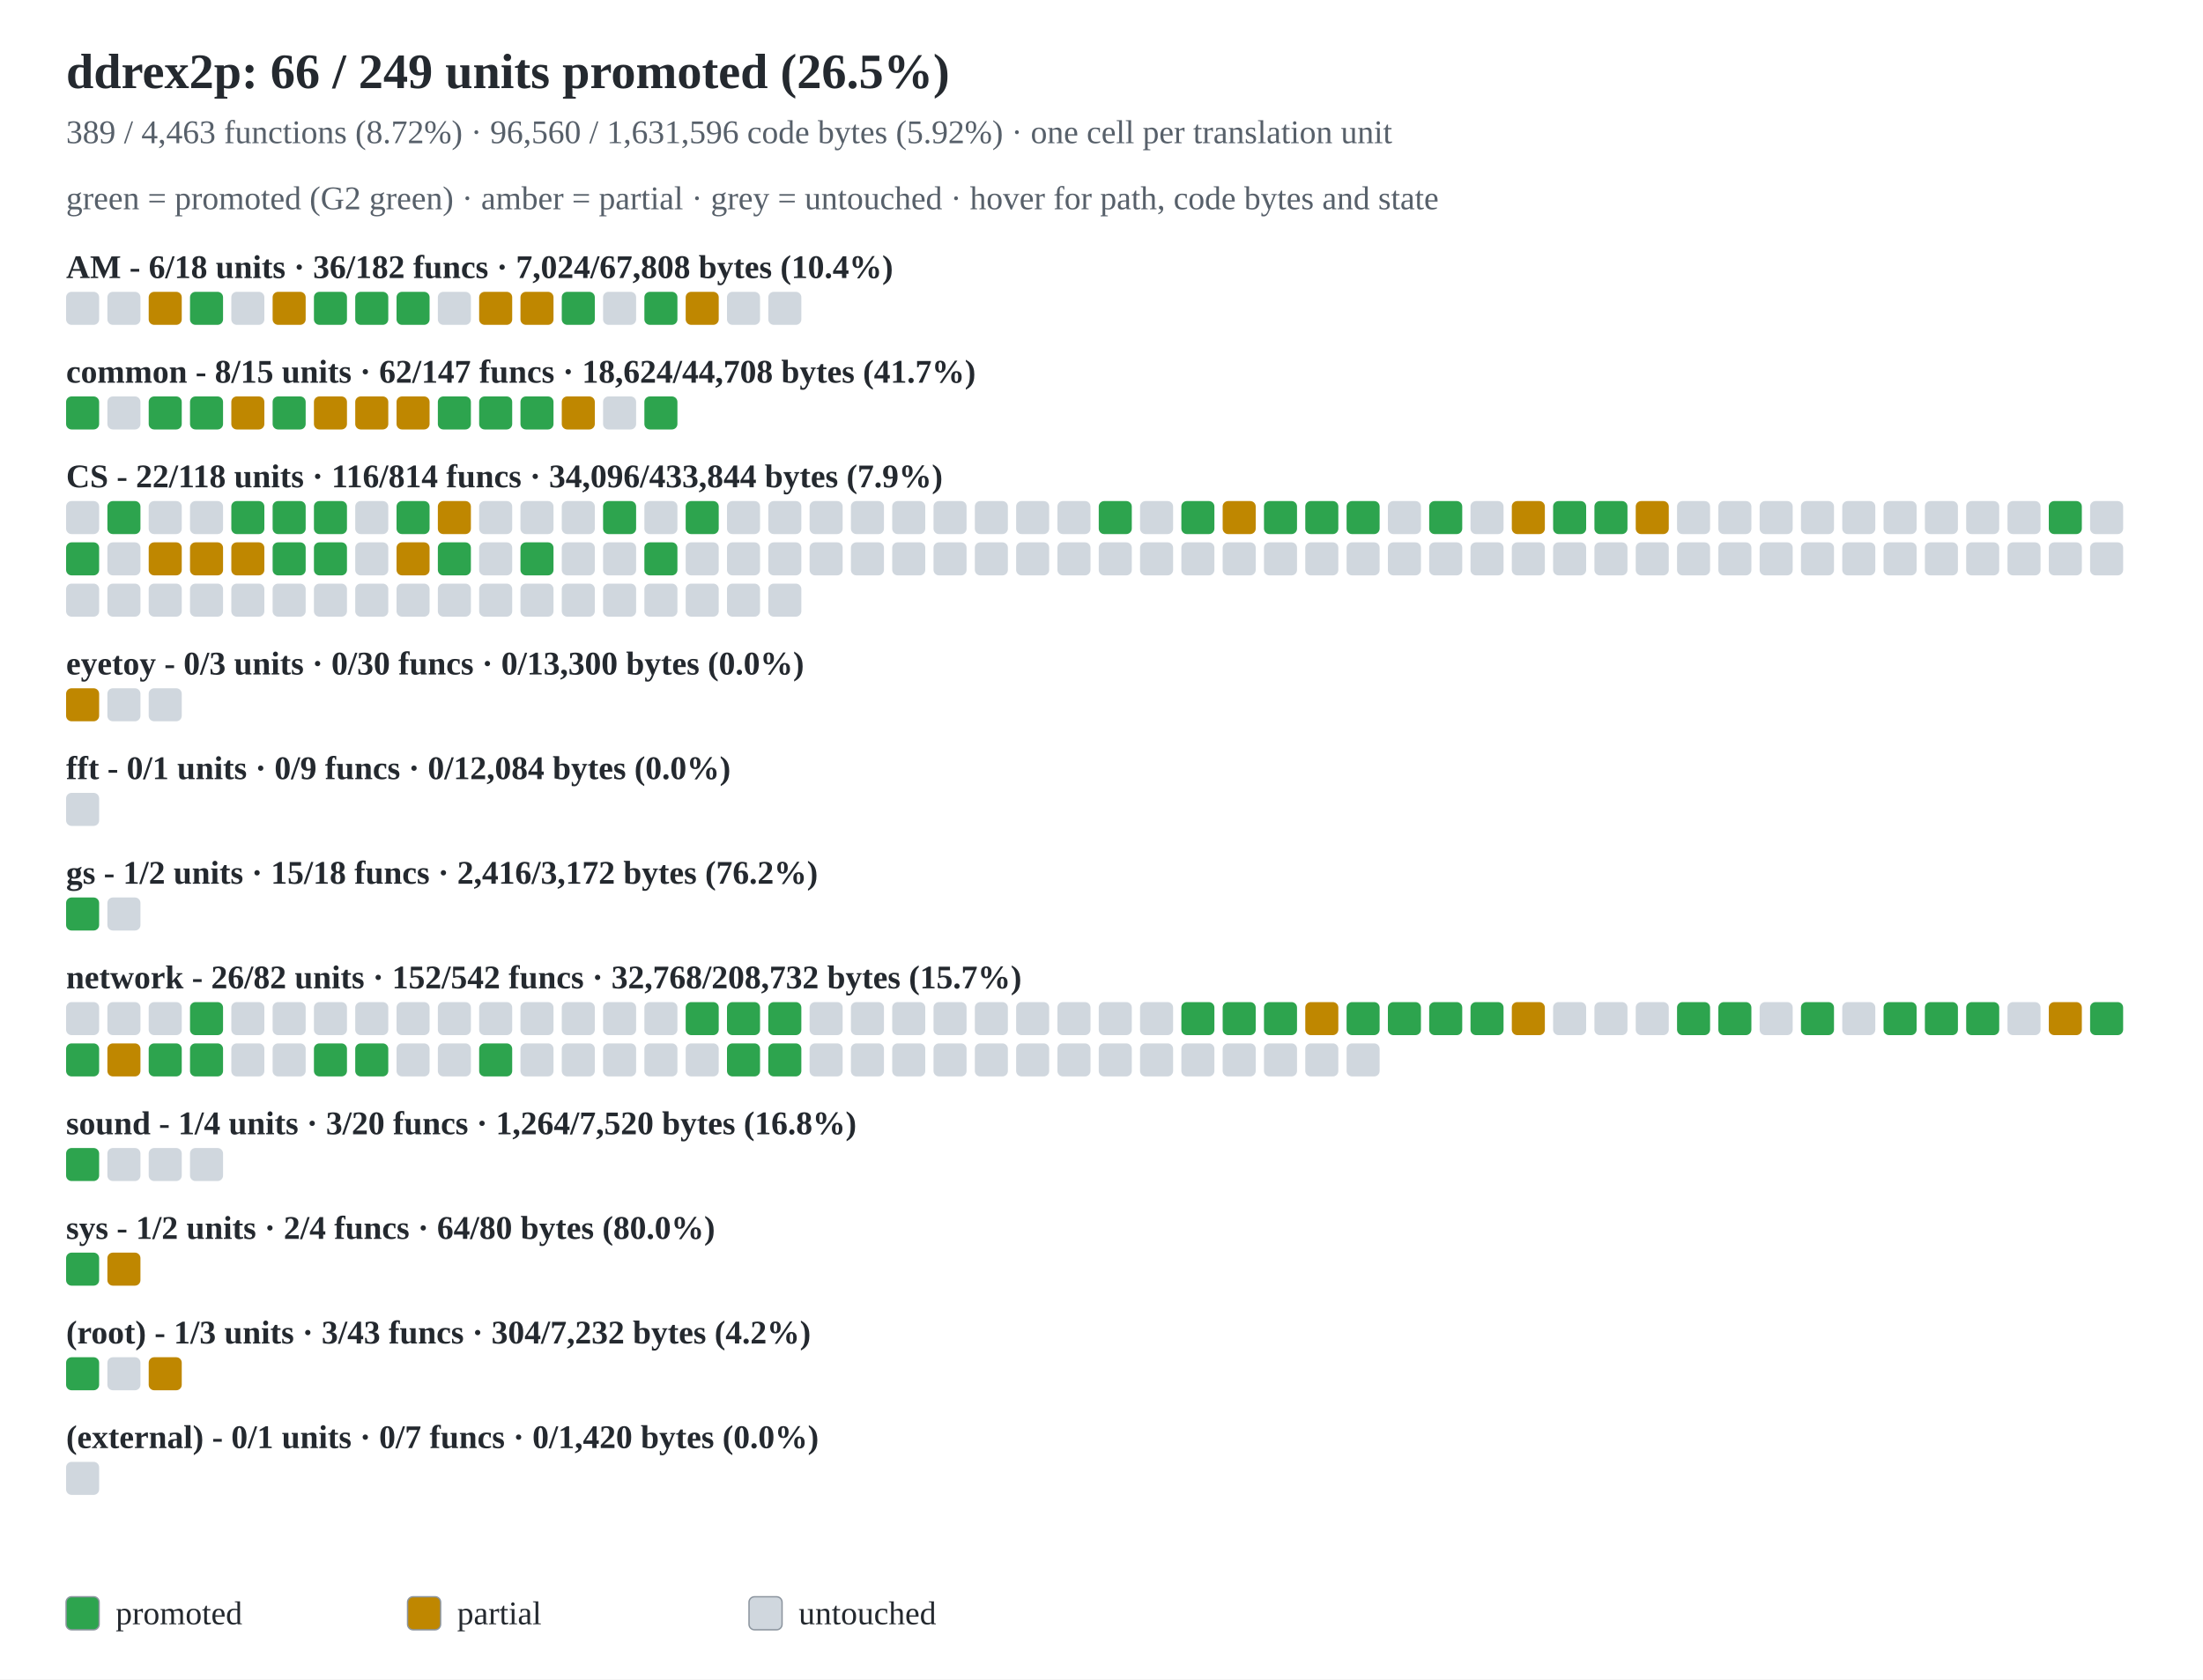
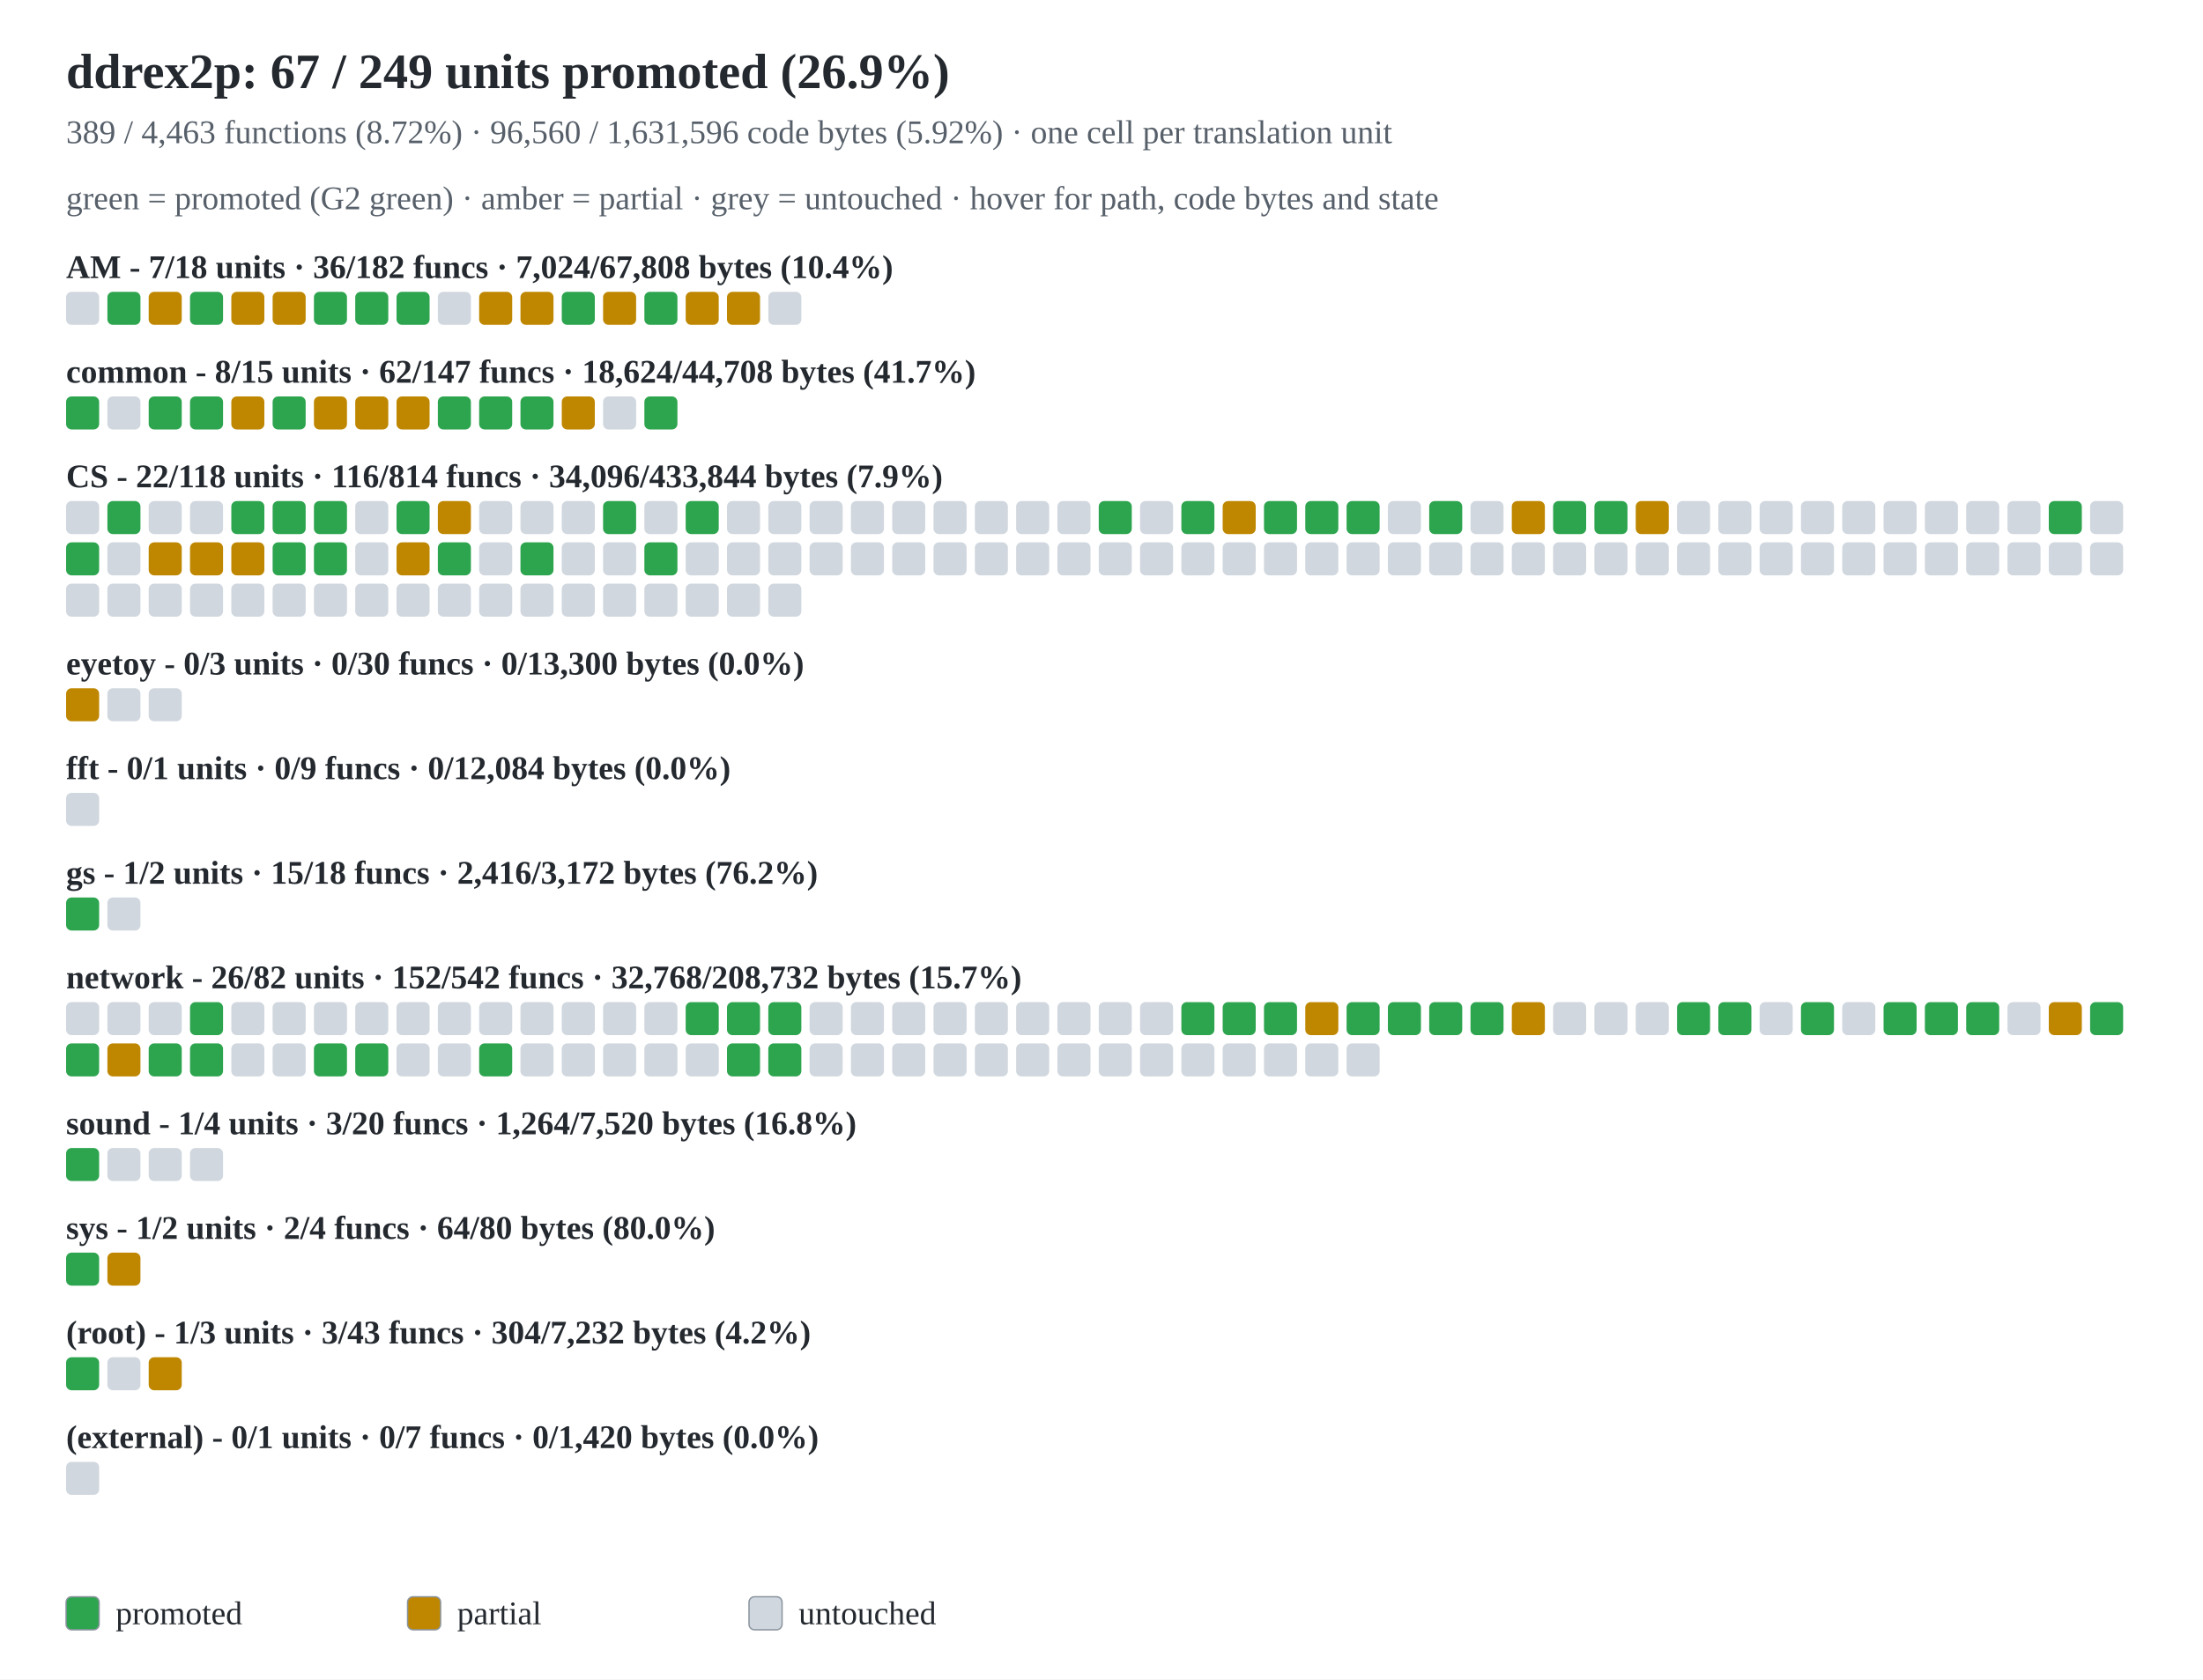
<svg xmlns="http://www.w3.org/2000/svg" width="800" height="610" viewBox="0 0 800 610" role="img" aria-label="ddrex2p translation unit heatmap">
  <rect width="800" height="610" fill="#ffffff" />
-   <text x="24" y="32" font-size="18" font-weight="600" fill="#24292f">ddrex2p: 66 / 249 units promoted (26.5%)</text>
+   <text x="24" y="32" font-size="18" font-weight="600" fill="#24292f">ddrex2p: 67 / 249 units promoted (26.9%)</text>
  <text x="24" y="52" font-size="12" fill="#57606a">389 / 4,463 functions (8.72%) · 96,560 / 1,631,596 code bytes (5.92%) · one cell per translation unit</text>
  <text x="24" y="76" font-size="12" fill="#57606a">green = promoted (G2 green) · amber = partial · grey = untouched · hover for path, code bytes and state</text>
  <g class="module" data-module="AM">
-     <text x="24" y="101" font-size="12" font-weight="600" fill="#24292f">AM - 6/18 units · 36/182 funcs · 7,024/67,808 bytes (10.4%)</text>
+     <text x="24" y="101" font-size="12" font-weight="600" fill="#24292f">AM - 7/18 units · 36/182 funcs · 7,024/67,808 bytes (10.4%)</text>
    <rect class="cell" data-state="untouched" x="24" y="106" width="12" height="12" rx="2" fill="#d0d7de" />
-     <rect class="cell" data-state="untouched" x="39" y="106" width="12" height="12" rx="2" fill="#d0d7de" />
+     <rect class="cell" data-state="promoted" x="39" y="106" width="12" height="12" rx="2" fill="#2da44e" />
    <rect class="cell" data-state="partial" x="54" y="106" width="12" height="12" rx="2" fill="#bf8700" />
    <rect class="cell" data-state="promoted" x="69" y="106" width="12" height="12" rx="2" fill="#2da44e" />
-     <rect class="cell" data-state="untouched" x="84" y="106" width="12" height="12" rx="2" fill="#d0d7de" />
+     <rect class="cell" data-state="partial" x="84" y="106" width="12" height="12" rx="2" fill="#bf8700" />
    <rect class="cell" data-state="partial" x="99" y="106" width="12" height="12" rx="2" fill="#bf8700" />
    <rect class="cell" data-state="promoted" x="114" y="106" width="12" height="12" rx="2" fill="#2da44e" />
    <rect class="cell" data-state="promoted" x="129" y="106" width="12" height="12" rx="2" fill="#2da44e" />
    <rect class="cell" data-state="promoted" x="144" y="106" width="12" height="12" rx="2" fill="#2da44e" />
    <rect class="cell" data-state="untouched" x="159" y="106" width="12" height="12" rx="2" fill="#d0d7de" />
    <rect class="cell" data-state="partial" x="174" y="106" width="12" height="12" rx="2" fill="#bf8700" />
    <rect class="cell" data-state="partial" x="189" y="106" width="12" height="12" rx="2" fill="#bf8700" />
    <rect class="cell" data-state="promoted" x="204" y="106" width="12" height="12" rx="2" fill="#2da44e" />
-     <rect class="cell" data-state="untouched" x="219" y="106" width="12" height="12" rx="2" fill="#d0d7de" />
+     <rect class="cell" data-state="partial" x="219" y="106" width="12" height="12" rx="2" fill="#bf8700" />
    <rect class="cell" data-state="promoted" x="234" y="106" width="12" height="12" rx="2" fill="#2da44e" />
    <rect class="cell" data-state="partial" x="249" y="106" width="12" height="12" rx="2" fill="#bf8700" />
-     <rect class="cell" data-state="untouched" x="264" y="106" width="12" height="12" rx="2" fill="#d0d7de" />
+     <rect class="cell" data-state="partial" x="264" y="106" width="12" height="12" rx="2" fill="#bf8700" />
    <rect class="cell" data-state="untouched" x="279" y="106" width="12" height="12" rx="2" fill="#d0d7de" />
  </g>
  <g class="module" data-module="common">
    <text x="24" y="139" font-size="12" font-weight="600" fill="#24292f">common - 8/15 units · 62/147 funcs · 18,624/44,708 bytes (41.7%)</text>
    <rect class="cell" data-state="promoted" x="24" y="144" width="12" height="12" rx="2" fill="#2da44e" />
    <rect class="cell" data-state="untouched" x="39" y="144" width="12" height="12" rx="2" fill="#d0d7de" />
    <rect class="cell" data-state="promoted" x="54" y="144" width="12" height="12" rx="2" fill="#2da44e" />
    <rect class="cell" data-state="promoted" x="69" y="144" width="12" height="12" rx="2" fill="#2da44e" />
    <rect class="cell" data-state="partial" x="84" y="144" width="12" height="12" rx="2" fill="#bf8700" />
    <rect class="cell" data-state="promoted" x="99" y="144" width="12" height="12" rx="2" fill="#2da44e" />
    <rect class="cell" data-state="partial" x="114" y="144" width="12" height="12" rx="2" fill="#bf8700" />
    <rect class="cell" data-state="partial" x="129" y="144" width="12" height="12" rx="2" fill="#bf8700" />
    <rect class="cell" data-state="partial" x="144" y="144" width="12" height="12" rx="2" fill="#bf8700" />
    <rect class="cell" data-state="promoted" x="159" y="144" width="12" height="12" rx="2" fill="#2da44e" />
    <rect class="cell" data-state="promoted" x="174" y="144" width="12" height="12" rx="2" fill="#2da44e" />
    <rect class="cell" data-state="promoted" x="189" y="144" width="12" height="12" rx="2" fill="#2da44e" />
    <rect class="cell" data-state="partial" x="204" y="144" width="12" height="12" rx="2" fill="#bf8700" />
    <rect class="cell" data-state="untouched" x="219" y="144" width="12" height="12" rx="2" fill="#d0d7de" />
    <rect class="cell" data-state="promoted" x="234" y="144" width="12" height="12" rx="2" fill="#2da44e" />
  </g>
  <g class="module" data-module="CS">
    <text x="24" y="177" font-size="12" font-weight="600" fill="#24292f">CS - 22/118 units · 116/814 funcs · 34,096/433,844 bytes (7.9%)</text>
    <rect class="cell" data-state="untouched" x="24" y="182" width="12" height="12" rx="2" fill="#d0d7de" />
    <rect class="cell" data-state="promoted" x="39" y="182" width="12" height="12" rx="2" fill="#2da44e" />
    <rect class="cell" data-state="untouched" x="54" y="182" width="12" height="12" rx="2" fill="#d0d7de" />
    <rect class="cell" data-state="untouched" x="69" y="182" width="12" height="12" rx="2" fill="#d0d7de" />
    <rect class="cell" data-state="promoted" x="84" y="182" width="12" height="12" rx="2" fill="#2da44e" />
    <rect class="cell" data-state="promoted" x="99" y="182" width="12" height="12" rx="2" fill="#2da44e" />
    <rect class="cell" data-state="promoted" x="114" y="182" width="12" height="12" rx="2" fill="#2da44e" />
    <rect class="cell" data-state="untouched" x="129" y="182" width="12" height="12" rx="2" fill="#d0d7de" />
    <rect class="cell" data-state="promoted" x="144" y="182" width="12" height="12" rx="2" fill="#2da44e" />
    <rect class="cell" data-state="partial" x="159" y="182" width="12" height="12" rx="2" fill="#bf8700" />
    <rect class="cell" data-state="untouched" x="174" y="182" width="12" height="12" rx="2" fill="#d0d7de" />
    <rect class="cell" data-state="untouched" x="189" y="182" width="12" height="12" rx="2" fill="#d0d7de" />
    <rect class="cell" data-state="untouched" x="204" y="182" width="12" height="12" rx="2" fill="#d0d7de" />
    <rect class="cell" data-state="promoted" x="219" y="182" width="12" height="12" rx="2" fill="#2da44e" />
    <rect class="cell" data-state="untouched" x="234" y="182" width="12" height="12" rx="2" fill="#d0d7de" />
    <rect class="cell" data-state="promoted" x="249" y="182" width="12" height="12" rx="2" fill="#2da44e" />
    <rect class="cell" data-state="untouched" x="264" y="182" width="12" height="12" rx="2" fill="#d0d7de" />
    <rect class="cell" data-state="untouched" x="279" y="182" width="12" height="12" rx="2" fill="#d0d7de" />
    <rect class="cell" data-state="untouched" x="294" y="182" width="12" height="12" rx="2" fill="#d0d7de" />
    <rect class="cell" data-state="untouched" x="309" y="182" width="12" height="12" rx="2" fill="#d0d7de" />
    <rect class="cell" data-state="untouched" x="324" y="182" width="12" height="12" rx="2" fill="#d0d7de" />
    <rect class="cell" data-state="untouched" x="339" y="182" width="12" height="12" rx="2" fill="#d0d7de" />
    <rect class="cell" data-state="untouched" x="354" y="182" width="12" height="12" rx="2" fill="#d0d7de" />
    <rect class="cell" data-state="untouched" x="369" y="182" width="12" height="12" rx="2" fill="#d0d7de" />
    <rect class="cell" data-state="untouched" x="384" y="182" width="12" height="12" rx="2" fill="#d0d7de" />
    <rect class="cell" data-state="promoted" x="399" y="182" width="12" height="12" rx="2" fill="#2da44e" />
    <rect class="cell" data-state="untouched" x="414" y="182" width="12" height="12" rx="2" fill="#d0d7de" />
    <rect class="cell" data-state="promoted" x="429" y="182" width="12" height="12" rx="2" fill="#2da44e" />
    <rect class="cell" data-state="partial" x="444" y="182" width="12" height="12" rx="2" fill="#bf8700" />
    <rect class="cell" data-state="promoted" x="459" y="182" width="12" height="12" rx="2" fill="#2da44e" />
    <rect class="cell" data-state="promoted" x="474" y="182" width="12" height="12" rx="2" fill="#2da44e" />
    <rect class="cell" data-state="promoted" x="489" y="182" width="12" height="12" rx="2" fill="#2da44e" />
    <rect class="cell" data-state="untouched" x="504" y="182" width="12" height="12" rx="2" fill="#d0d7de" />
    <rect class="cell" data-state="promoted" x="519" y="182" width="12" height="12" rx="2" fill="#2da44e" />
    <rect class="cell" data-state="untouched" x="534" y="182" width="12" height="12" rx="2" fill="#d0d7de" />
    <rect class="cell" data-state="partial" x="549" y="182" width="12" height="12" rx="2" fill="#bf8700" />
    <rect class="cell" data-state="promoted" x="564" y="182" width="12" height="12" rx="2" fill="#2da44e" />
    <rect class="cell" data-state="promoted" x="579" y="182" width="12" height="12" rx="2" fill="#2da44e" />
    <rect class="cell" data-state="partial" x="594" y="182" width="12" height="12" rx="2" fill="#bf8700" />
    <rect class="cell" data-state="untouched" x="609" y="182" width="12" height="12" rx="2" fill="#d0d7de" />
    <rect class="cell" data-state="untouched" x="624" y="182" width="12" height="12" rx="2" fill="#d0d7de" />
    <rect class="cell" data-state="untouched" x="639" y="182" width="12" height="12" rx="2" fill="#d0d7de" />
    <rect class="cell" data-state="untouched" x="654" y="182" width="12" height="12" rx="2" fill="#d0d7de" />
    <rect class="cell" data-state="untouched" x="669" y="182" width="12" height="12" rx="2" fill="#d0d7de" />
    <rect class="cell" data-state="untouched" x="684" y="182" width="12" height="12" rx="2" fill="#d0d7de" />
    <rect class="cell" data-state="untouched" x="699" y="182" width="12" height="12" rx="2" fill="#d0d7de" />
    <rect class="cell" data-state="untouched" x="714" y="182" width="12" height="12" rx="2" fill="#d0d7de" />
    <rect class="cell" data-state="untouched" x="729" y="182" width="12" height="12" rx="2" fill="#d0d7de" />
    <rect class="cell" data-state="promoted" x="744" y="182" width="12" height="12" rx="2" fill="#2da44e" />
    <rect class="cell" data-state="untouched" x="759" y="182" width="12" height="12" rx="2" fill="#d0d7de" />
    <rect class="cell" data-state="promoted" x="24" y="197" width="12" height="12" rx="2" fill="#2da44e" />
    <rect class="cell" data-state="untouched" x="39" y="197" width="12" height="12" rx="2" fill="#d0d7de" />
    <rect class="cell" data-state="partial" x="54" y="197" width="12" height="12" rx="2" fill="#bf8700" />
    <rect class="cell" data-state="partial" x="69" y="197" width="12" height="12" rx="2" fill="#bf8700" />
    <rect class="cell" data-state="partial" x="84" y="197" width="12" height="12" rx="2" fill="#bf8700" />
    <rect class="cell" data-state="promoted" x="99" y="197" width="12" height="12" rx="2" fill="#2da44e" />
    <rect class="cell" data-state="promoted" x="114" y="197" width="12" height="12" rx="2" fill="#2da44e" />
    <rect class="cell" data-state="untouched" x="129" y="197" width="12" height="12" rx="2" fill="#d0d7de" />
    <rect class="cell" data-state="partial" x="144" y="197" width="12" height="12" rx="2" fill="#bf8700" />
    <rect class="cell" data-state="promoted" x="159" y="197" width="12" height="12" rx="2" fill="#2da44e" />
    <rect class="cell" data-state="untouched" x="174" y="197" width="12" height="12" rx="2" fill="#d0d7de" />
    <rect class="cell" data-state="promoted" x="189" y="197" width="12" height="12" rx="2" fill="#2da44e" />
    <rect class="cell" data-state="untouched" x="204" y="197" width="12" height="12" rx="2" fill="#d0d7de" />
    <rect class="cell" data-state="untouched" x="219" y="197" width="12" height="12" rx="2" fill="#d0d7de" />
    <rect class="cell" data-state="promoted" x="234" y="197" width="12" height="12" rx="2" fill="#2da44e" />
    <rect class="cell" data-state="untouched" x="249" y="197" width="12" height="12" rx="2" fill="#d0d7de" />
    <rect class="cell" data-state="untouched" x="264" y="197" width="12" height="12" rx="2" fill="#d0d7de" />
    <rect class="cell" data-state="untouched" x="279" y="197" width="12" height="12" rx="2" fill="#d0d7de" />
    <rect class="cell" data-state="untouched" x="294" y="197" width="12" height="12" rx="2" fill="#d0d7de" />
    <rect class="cell" data-state="untouched" x="309" y="197" width="12" height="12" rx="2" fill="#d0d7de" />
    <rect class="cell" data-state="untouched" x="324" y="197" width="12" height="12" rx="2" fill="#d0d7de" />
    <rect class="cell" data-state="untouched" x="339" y="197" width="12" height="12" rx="2" fill="#d0d7de" />
    <rect class="cell" data-state="untouched" x="354" y="197" width="12" height="12" rx="2" fill="#d0d7de" />
    <rect class="cell" data-state="untouched" x="369" y="197" width="12" height="12" rx="2" fill="#d0d7de" />
    <rect class="cell" data-state="untouched" x="384" y="197" width="12" height="12" rx="2" fill="#d0d7de" />
    <rect class="cell" data-state="untouched" x="399" y="197" width="12" height="12" rx="2" fill="#d0d7de" />
    <rect class="cell" data-state="untouched" x="414" y="197" width="12" height="12" rx="2" fill="#d0d7de" />
    <rect class="cell" data-state="untouched" x="429" y="197" width="12" height="12" rx="2" fill="#d0d7de" />
    <rect class="cell" data-state="untouched" x="444" y="197" width="12" height="12" rx="2" fill="#d0d7de" />
    <rect class="cell" data-state="untouched" x="459" y="197" width="12" height="12" rx="2" fill="#d0d7de" />
    <rect class="cell" data-state="untouched" x="474" y="197" width="12" height="12" rx="2" fill="#d0d7de" />
    <rect class="cell" data-state="untouched" x="489" y="197" width="12" height="12" rx="2" fill="#d0d7de" />
    <rect class="cell" data-state="untouched" x="504" y="197" width="12" height="12" rx="2" fill="#d0d7de" />
    <rect class="cell" data-state="untouched" x="519" y="197" width="12" height="12" rx="2" fill="#d0d7de" />
    <rect class="cell" data-state="untouched" x="534" y="197" width="12" height="12" rx="2" fill="#d0d7de" />
    <rect class="cell" data-state="untouched" x="549" y="197" width="12" height="12" rx="2" fill="#d0d7de" />
    <rect class="cell" data-state="untouched" x="564" y="197" width="12" height="12" rx="2" fill="#d0d7de" />
    <rect class="cell" data-state="untouched" x="579" y="197" width="12" height="12" rx="2" fill="#d0d7de" />
    <rect class="cell" data-state="untouched" x="594" y="197" width="12" height="12" rx="2" fill="#d0d7de" />
    <rect class="cell" data-state="untouched" x="609" y="197" width="12" height="12" rx="2" fill="#d0d7de" />
    <rect class="cell" data-state="untouched" x="624" y="197" width="12" height="12" rx="2" fill="#d0d7de" />
    <rect class="cell" data-state="untouched" x="639" y="197" width="12" height="12" rx="2" fill="#d0d7de" />
    <rect class="cell" data-state="untouched" x="654" y="197" width="12" height="12" rx="2" fill="#d0d7de" />
    <rect class="cell" data-state="untouched" x="669" y="197" width="12" height="12" rx="2" fill="#d0d7de" />
    <rect class="cell" data-state="untouched" x="684" y="197" width="12" height="12" rx="2" fill="#d0d7de" />
    <rect class="cell" data-state="untouched" x="699" y="197" width="12" height="12" rx="2" fill="#d0d7de" />
    <rect class="cell" data-state="untouched" x="714" y="197" width="12" height="12" rx="2" fill="#d0d7de" />
    <rect class="cell" data-state="untouched" x="729" y="197" width="12" height="12" rx="2" fill="#d0d7de" />
    <rect class="cell" data-state="untouched" x="744" y="197" width="12" height="12" rx="2" fill="#d0d7de" />
    <rect class="cell" data-state="untouched" x="759" y="197" width="12" height="12" rx="2" fill="#d0d7de" />
    <rect class="cell" data-state="untouched" x="24" y="212" width="12" height="12" rx="2" fill="#d0d7de" />
    <rect class="cell" data-state="untouched" x="39" y="212" width="12" height="12" rx="2" fill="#d0d7de" />
    <rect class="cell" data-state="untouched" x="54" y="212" width="12" height="12" rx="2" fill="#d0d7de" />
    <rect class="cell" data-state="untouched" x="69" y="212" width="12" height="12" rx="2" fill="#d0d7de" />
    <rect class="cell" data-state="untouched" x="84" y="212" width="12" height="12" rx="2" fill="#d0d7de" />
    <rect class="cell" data-state="untouched" x="99" y="212" width="12" height="12" rx="2" fill="#d0d7de" />
    <rect class="cell" data-state="untouched" x="114" y="212" width="12" height="12" rx="2" fill="#d0d7de" />
    <rect class="cell" data-state="untouched" x="129" y="212" width="12" height="12" rx="2" fill="#d0d7de" />
    <rect class="cell" data-state="untouched" x="144" y="212" width="12" height="12" rx="2" fill="#d0d7de" />
    <rect class="cell" data-state="untouched" x="159" y="212" width="12" height="12" rx="2" fill="#d0d7de" />
    <rect class="cell" data-state="untouched" x="174" y="212" width="12" height="12" rx="2" fill="#d0d7de" />
    <rect class="cell" data-state="untouched" x="189" y="212" width="12" height="12" rx="2" fill="#d0d7de" />
    <rect class="cell" data-state="untouched" x="204" y="212" width="12" height="12" rx="2" fill="#d0d7de" />
    <rect class="cell" data-state="untouched" x="219" y="212" width="12" height="12" rx="2" fill="#d0d7de" />
    <rect class="cell" data-state="untouched" x="234" y="212" width="12" height="12" rx="2" fill="#d0d7de" />
    <rect class="cell" data-state="untouched" x="249" y="212" width="12" height="12" rx="2" fill="#d0d7de" />
    <rect class="cell" data-state="untouched" x="264" y="212" width="12" height="12" rx="2" fill="#d0d7de" />
    <rect class="cell" data-state="untouched" x="279" y="212" width="12" height="12" rx="2" fill="#d0d7de" />
  </g>
  <g class="module" data-module="eyetoy">
    <text x="24" y="245" font-size="12" font-weight="600" fill="#24292f">eyetoy - 0/3 units · 0/30 funcs · 0/13,300 bytes (0.0%)</text>
    <rect class="cell" data-state="partial" x="24" y="250" width="12" height="12" rx="2" fill="#bf8700" />
    <rect class="cell" data-state="untouched" x="39" y="250" width="12" height="12" rx="2" fill="#d0d7de" />
    <rect class="cell" data-state="untouched" x="54" y="250" width="12" height="12" rx="2" fill="#d0d7de" />
  </g>
  <g class="module" data-module="fft">
    <text x="24" y="283" font-size="12" font-weight="600" fill="#24292f">fft - 0/1 units · 0/9 funcs · 0/12,084 bytes (0.0%)</text>
    <rect class="cell" data-state="untouched" x="24" y="288" width="12" height="12" rx="2" fill="#d0d7de" />
  </g>
  <g class="module" data-module="gs">
    <text x="24" y="321" font-size="12" font-weight="600" fill="#24292f">gs - 1/2 units · 15/18 funcs · 2,416/3,172 bytes (76.2%)</text>
    <rect class="cell" data-state="promoted" x="24" y="326" width="12" height="12" rx="2" fill="#2da44e" />
    <rect class="cell" data-state="untouched" x="39" y="326" width="12" height="12" rx="2" fill="#d0d7de" />
  </g>
  <g class="module" data-module="network">
    <text x="24" y="359" font-size="12" font-weight="600" fill="#24292f">network - 26/82 units · 152/542 funcs · 32,768/208,732 bytes (15.7%)</text>
    <rect class="cell" data-state="untouched" x="24" y="364" width="12" height="12" rx="2" fill="#d0d7de" />
    <rect class="cell" data-state="untouched" x="39" y="364" width="12" height="12" rx="2" fill="#d0d7de" />
    <rect class="cell" data-state="untouched" x="54" y="364" width="12" height="12" rx="2" fill="#d0d7de" />
    <rect class="cell" data-state="promoted" x="69" y="364" width="12" height="12" rx="2" fill="#2da44e" />
    <rect class="cell" data-state="untouched" x="84" y="364" width="12" height="12" rx="2" fill="#d0d7de" />
    <rect class="cell" data-state="untouched" x="99" y="364" width="12" height="12" rx="2" fill="#d0d7de" />
    <rect class="cell" data-state="untouched" x="114" y="364" width="12" height="12" rx="2" fill="#d0d7de" />
    <rect class="cell" data-state="untouched" x="129" y="364" width="12" height="12" rx="2" fill="#d0d7de" />
    <rect class="cell" data-state="untouched" x="144" y="364" width="12" height="12" rx="2" fill="#d0d7de" />
    <rect class="cell" data-state="untouched" x="159" y="364" width="12" height="12" rx="2" fill="#d0d7de" />
    <rect class="cell" data-state="untouched" x="174" y="364" width="12" height="12" rx="2" fill="#d0d7de" />
    <rect class="cell" data-state="untouched" x="189" y="364" width="12" height="12" rx="2" fill="#d0d7de" />
    <rect class="cell" data-state="untouched" x="204" y="364" width="12" height="12" rx="2" fill="#d0d7de" />
    <rect class="cell" data-state="untouched" x="219" y="364" width="12" height="12" rx="2" fill="#d0d7de" />
    <rect class="cell" data-state="untouched" x="234" y="364" width="12" height="12" rx="2" fill="#d0d7de" />
    <rect class="cell" data-state="promoted" x="249" y="364" width="12" height="12" rx="2" fill="#2da44e" />
    <rect class="cell" data-state="promoted" x="264" y="364" width="12" height="12" rx="2" fill="#2da44e" />
    <rect class="cell" data-state="promoted" x="279" y="364" width="12" height="12" rx="2" fill="#2da44e" />
    <rect class="cell" data-state="untouched" x="294" y="364" width="12" height="12" rx="2" fill="#d0d7de" />
    <rect class="cell" data-state="untouched" x="309" y="364" width="12" height="12" rx="2" fill="#d0d7de" />
    <rect class="cell" data-state="untouched" x="324" y="364" width="12" height="12" rx="2" fill="#d0d7de" />
    <rect class="cell" data-state="untouched" x="339" y="364" width="12" height="12" rx="2" fill="#d0d7de" />
    <rect class="cell" data-state="untouched" x="354" y="364" width="12" height="12" rx="2" fill="#d0d7de" />
    <rect class="cell" data-state="untouched" x="369" y="364" width="12" height="12" rx="2" fill="#d0d7de" />
    <rect class="cell" data-state="untouched" x="384" y="364" width="12" height="12" rx="2" fill="#d0d7de" />
    <rect class="cell" data-state="untouched" x="399" y="364" width="12" height="12" rx="2" fill="#d0d7de" />
    <rect class="cell" data-state="untouched" x="414" y="364" width="12" height="12" rx="2" fill="#d0d7de" />
    <rect class="cell" data-state="promoted" x="429" y="364" width="12" height="12" rx="2" fill="#2da44e" />
    <rect class="cell" data-state="promoted" x="444" y="364" width="12" height="12" rx="2" fill="#2da44e" />
    <rect class="cell" data-state="promoted" x="459" y="364" width="12" height="12" rx="2" fill="#2da44e" />
    <rect class="cell" data-state="partial" x="474" y="364" width="12" height="12" rx="2" fill="#bf8700" />
    <rect class="cell" data-state="promoted" x="489" y="364" width="12" height="12" rx="2" fill="#2da44e" />
    <rect class="cell" data-state="promoted" x="504" y="364" width="12" height="12" rx="2" fill="#2da44e" />
    <rect class="cell" data-state="promoted" x="519" y="364" width="12" height="12" rx="2" fill="#2da44e" />
    <rect class="cell" data-state="promoted" x="534" y="364" width="12" height="12" rx="2" fill="#2da44e" />
    <rect class="cell" data-state="partial" x="549" y="364" width="12" height="12" rx="2" fill="#bf8700" />
    <rect class="cell" data-state="untouched" x="564" y="364" width="12" height="12" rx="2" fill="#d0d7de" />
    <rect class="cell" data-state="untouched" x="579" y="364" width="12" height="12" rx="2" fill="#d0d7de" />
    <rect class="cell" data-state="untouched" x="594" y="364" width="12" height="12" rx="2" fill="#d0d7de" />
    <rect class="cell" data-state="promoted" x="609" y="364" width="12" height="12" rx="2" fill="#2da44e" />
    <rect class="cell" data-state="promoted" x="624" y="364" width="12" height="12" rx="2" fill="#2da44e" />
    <rect class="cell" data-state="untouched" x="639" y="364" width="12" height="12" rx="2" fill="#d0d7de" />
    <rect class="cell" data-state="promoted" x="654" y="364" width="12" height="12" rx="2" fill="#2da44e" />
    <rect class="cell" data-state="untouched" x="669" y="364" width="12" height="12" rx="2" fill="#d0d7de" />
    <rect class="cell" data-state="promoted" x="684" y="364" width="12" height="12" rx="2" fill="#2da44e" />
    <rect class="cell" data-state="promoted" x="699" y="364" width="12" height="12" rx="2" fill="#2da44e" />
    <rect class="cell" data-state="promoted" x="714" y="364" width="12" height="12" rx="2" fill="#2da44e" />
    <rect class="cell" data-state="untouched" x="729" y="364" width="12" height="12" rx="2" fill="#d0d7de" />
    <rect class="cell" data-state="partial" x="744" y="364" width="12" height="12" rx="2" fill="#bf8700" />
    <rect class="cell" data-state="promoted" x="759" y="364" width="12" height="12" rx="2" fill="#2da44e" />
    <rect class="cell" data-state="promoted" x="24" y="379" width="12" height="12" rx="2" fill="#2da44e" />
    <rect class="cell" data-state="partial" x="39" y="379" width="12" height="12" rx="2" fill="#bf8700" />
    <rect class="cell" data-state="promoted" x="54" y="379" width="12" height="12" rx="2" fill="#2da44e" />
    <rect class="cell" data-state="promoted" x="69" y="379" width="12" height="12" rx="2" fill="#2da44e" />
    <rect class="cell" data-state="untouched" x="84" y="379" width="12" height="12" rx="2" fill="#d0d7de" />
    <rect class="cell" data-state="untouched" x="99" y="379" width="12" height="12" rx="2" fill="#d0d7de" />
    <rect class="cell" data-state="promoted" x="114" y="379" width="12" height="12" rx="2" fill="#2da44e" />
    <rect class="cell" data-state="promoted" x="129" y="379" width="12" height="12" rx="2" fill="#2da44e" />
    <rect class="cell" data-state="untouched" x="144" y="379" width="12" height="12" rx="2" fill="#d0d7de" />
    <rect class="cell" data-state="untouched" x="159" y="379" width="12" height="12" rx="2" fill="#d0d7de" />
    <rect class="cell" data-state="promoted" x="174" y="379" width="12" height="12" rx="2" fill="#2da44e" />
    <rect class="cell" data-state="untouched" x="189" y="379" width="12" height="12" rx="2" fill="#d0d7de" />
    <rect class="cell" data-state="untouched" x="204" y="379" width="12" height="12" rx="2" fill="#d0d7de" />
    <rect class="cell" data-state="untouched" x="219" y="379" width="12" height="12" rx="2" fill="#d0d7de" />
    <rect class="cell" data-state="untouched" x="234" y="379" width="12" height="12" rx="2" fill="#d0d7de" />
    <rect class="cell" data-state="untouched" x="249" y="379" width="12" height="12" rx="2" fill="#d0d7de" />
    <rect class="cell" data-state="promoted" x="264" y="379" width="12" height="12" rx="2" fill="#2da44e" />
    <rect class="cell" data-state="promoted" x="279" y="379" width="12" height="12" rx="2" fill="#2da44e" />
    <rect class="cell" data-state="untouched" x="294" y="379" width="12" height="12" rx="2" fill="#d0d7de" />
    <rect class="cell" data-state="untouched" x="309" y="379" width="12" height="12" rx="2" fill="#d0d7de" />
    <rect class="cell" data-state="untouched" x="324" y="379" width="12" height="12" rx="2" fill="#d0d7de" />
    <rect class="cell" data-state="untouched" x="339" y="379" width="12" height="12" rx="2" fill="#d0d7de" />
    <rect class="cell" data-state="untouched" x="354" y="379" width="12" height="12" rx="2" fill="#d0d7de" />
    <rect class="cell" data-state="untouched" x="369" y="379" width="12" height="12" rx="2" fill="#d0d7de" />
    <rect class="cell" data-state="untouched" x="384" y="379" width="12" height="12" rx="2" fill="#d0d7de" />
    <rect class="cell" data-state="untouched" x="399" y="379" width="12" height="12" rx="2" fill="#d0d7de" />
    <rect class="cell" data-state="untouched" x="414" y="379" width="12" height="12" rx="2" fill="#d0d7de" />
    <rect class="cell" data-state="untouched" x="429" y="379" width="12" height="12" rx="2" fill="#d0d7de" />
    <rect class="cell" data-state="untouched" x="444" y="379" width="12" height="12" rx="2" fill="#d0d7de" />
    <rect class="cell" data-state="untouched" x="459" y="379" width="12" height="12" rx="2" fill="#d0d7de" />
    <rect class="cell" data-state="untouched" x="474" y="379" width="12" height="12" rx="2" fill="#d0d7de" />
    <rect class="cell" data-state="untouched" x="489" y="379" width="12" height="12" rx="2" fill="#d0d7de" />
  </g>
  <g class="module" data-module="sound">
    <text x="24" y="412" font-size="12" font-weight="600" fill="#24292f">sound - 1/4 units · 3/20 funcs · 1,264/7,520 bytes (16.8%)</text>
    <rect class="cell" data-state="promoted" x="24" y="417" width="12" height="12" rx="2" fill="#2da44e" />
    <rect class="cell" data-state="untouched" x="39" y="417" width="12" height="12" rx="2" fill="#d0d7de" />
    <rect class="cell" data-state="untouched" x="54" y="417" width="12" height="12" rx="2" fill="#d0d7de" />
    <rect class="cell" data-state="untouched" x="69" y="417" width="12" height="12" rx="2" fill="#d0d7de" />
  </g>
  <g class="module" data-module="sys">
    <text x="24" y="450" font-size="12" font-weight="600" fill="#24292f">sys - 1/2 units · 2/4 funcs · 64/80 bytes (80.0%)</text>
    <rect class="cell" data-state="promoted" x="24" y="455" width="12" height="12" rx="2" fill="#2da44e" />
    <rect class="cell" data-state="partial" x="39" y="455" width="12" height="12" rx="2" fill="#bf8700" />
  </g>
  <g class="module" data-module="(root)">
    <text x="24" y="488" font-size="12" font-weight="600" fill="#24292f">(root) - 1/3 units · 3/43 funcs · 304/7,232 bytes (4.2%)</text>
    <rect class="cell" data-state="promoted" x="24" y="493" width="12" height="12" rx="2" fill="#2da44e" />
    <rect class="cell" data-state="untouched" x="39" y="493" width="12" height="12" rx="2" fill="#d0d7de" />
    <rect class="cell" data-state="partial" x="54" y="493" width="12" height="12" rx="2" fill="#bf8700" />
  </g>
  <g class="module" data-module="(external)">
    <text x="24" y="526" font-size="12" font-weight="600" fill="#24292f">(external) - 0/1 units · 0/7 funcs · 0/1,420 bytes (0.0%)</text>
    <rect class="cell" data-state="untouched" x="24" y="531" width="12" height="12" rx="2" fill="#d0d7de" />
  </g>
  <g transform="translate(0 580)" class="legend">
    <rect x="24" y="0" width="12" height="12" rx="2" fill="#2da44e" stroke="#8c959f" stroke-width="0.5" />
    <text x="42" y="10" font-size="12" fill="#24292f">promoted</text>
    <rect x="148" y="0" width="12" height="12" rx="2" fill="#bf8700" stroke="#8c959f" stroke-width="0.5" />
    <text x="166" y="10" font-size="12" fill="#24292f">partial</text>
    <rect x="272" y="0" width="12" height="12" rx="2" fill="#d0d7de" stroke="#8c959f" stroke-width="0.5" />
    <text x="290" y="10" font-size="12" fill="#24292f">untouched</text>
  </g>
</svg>
